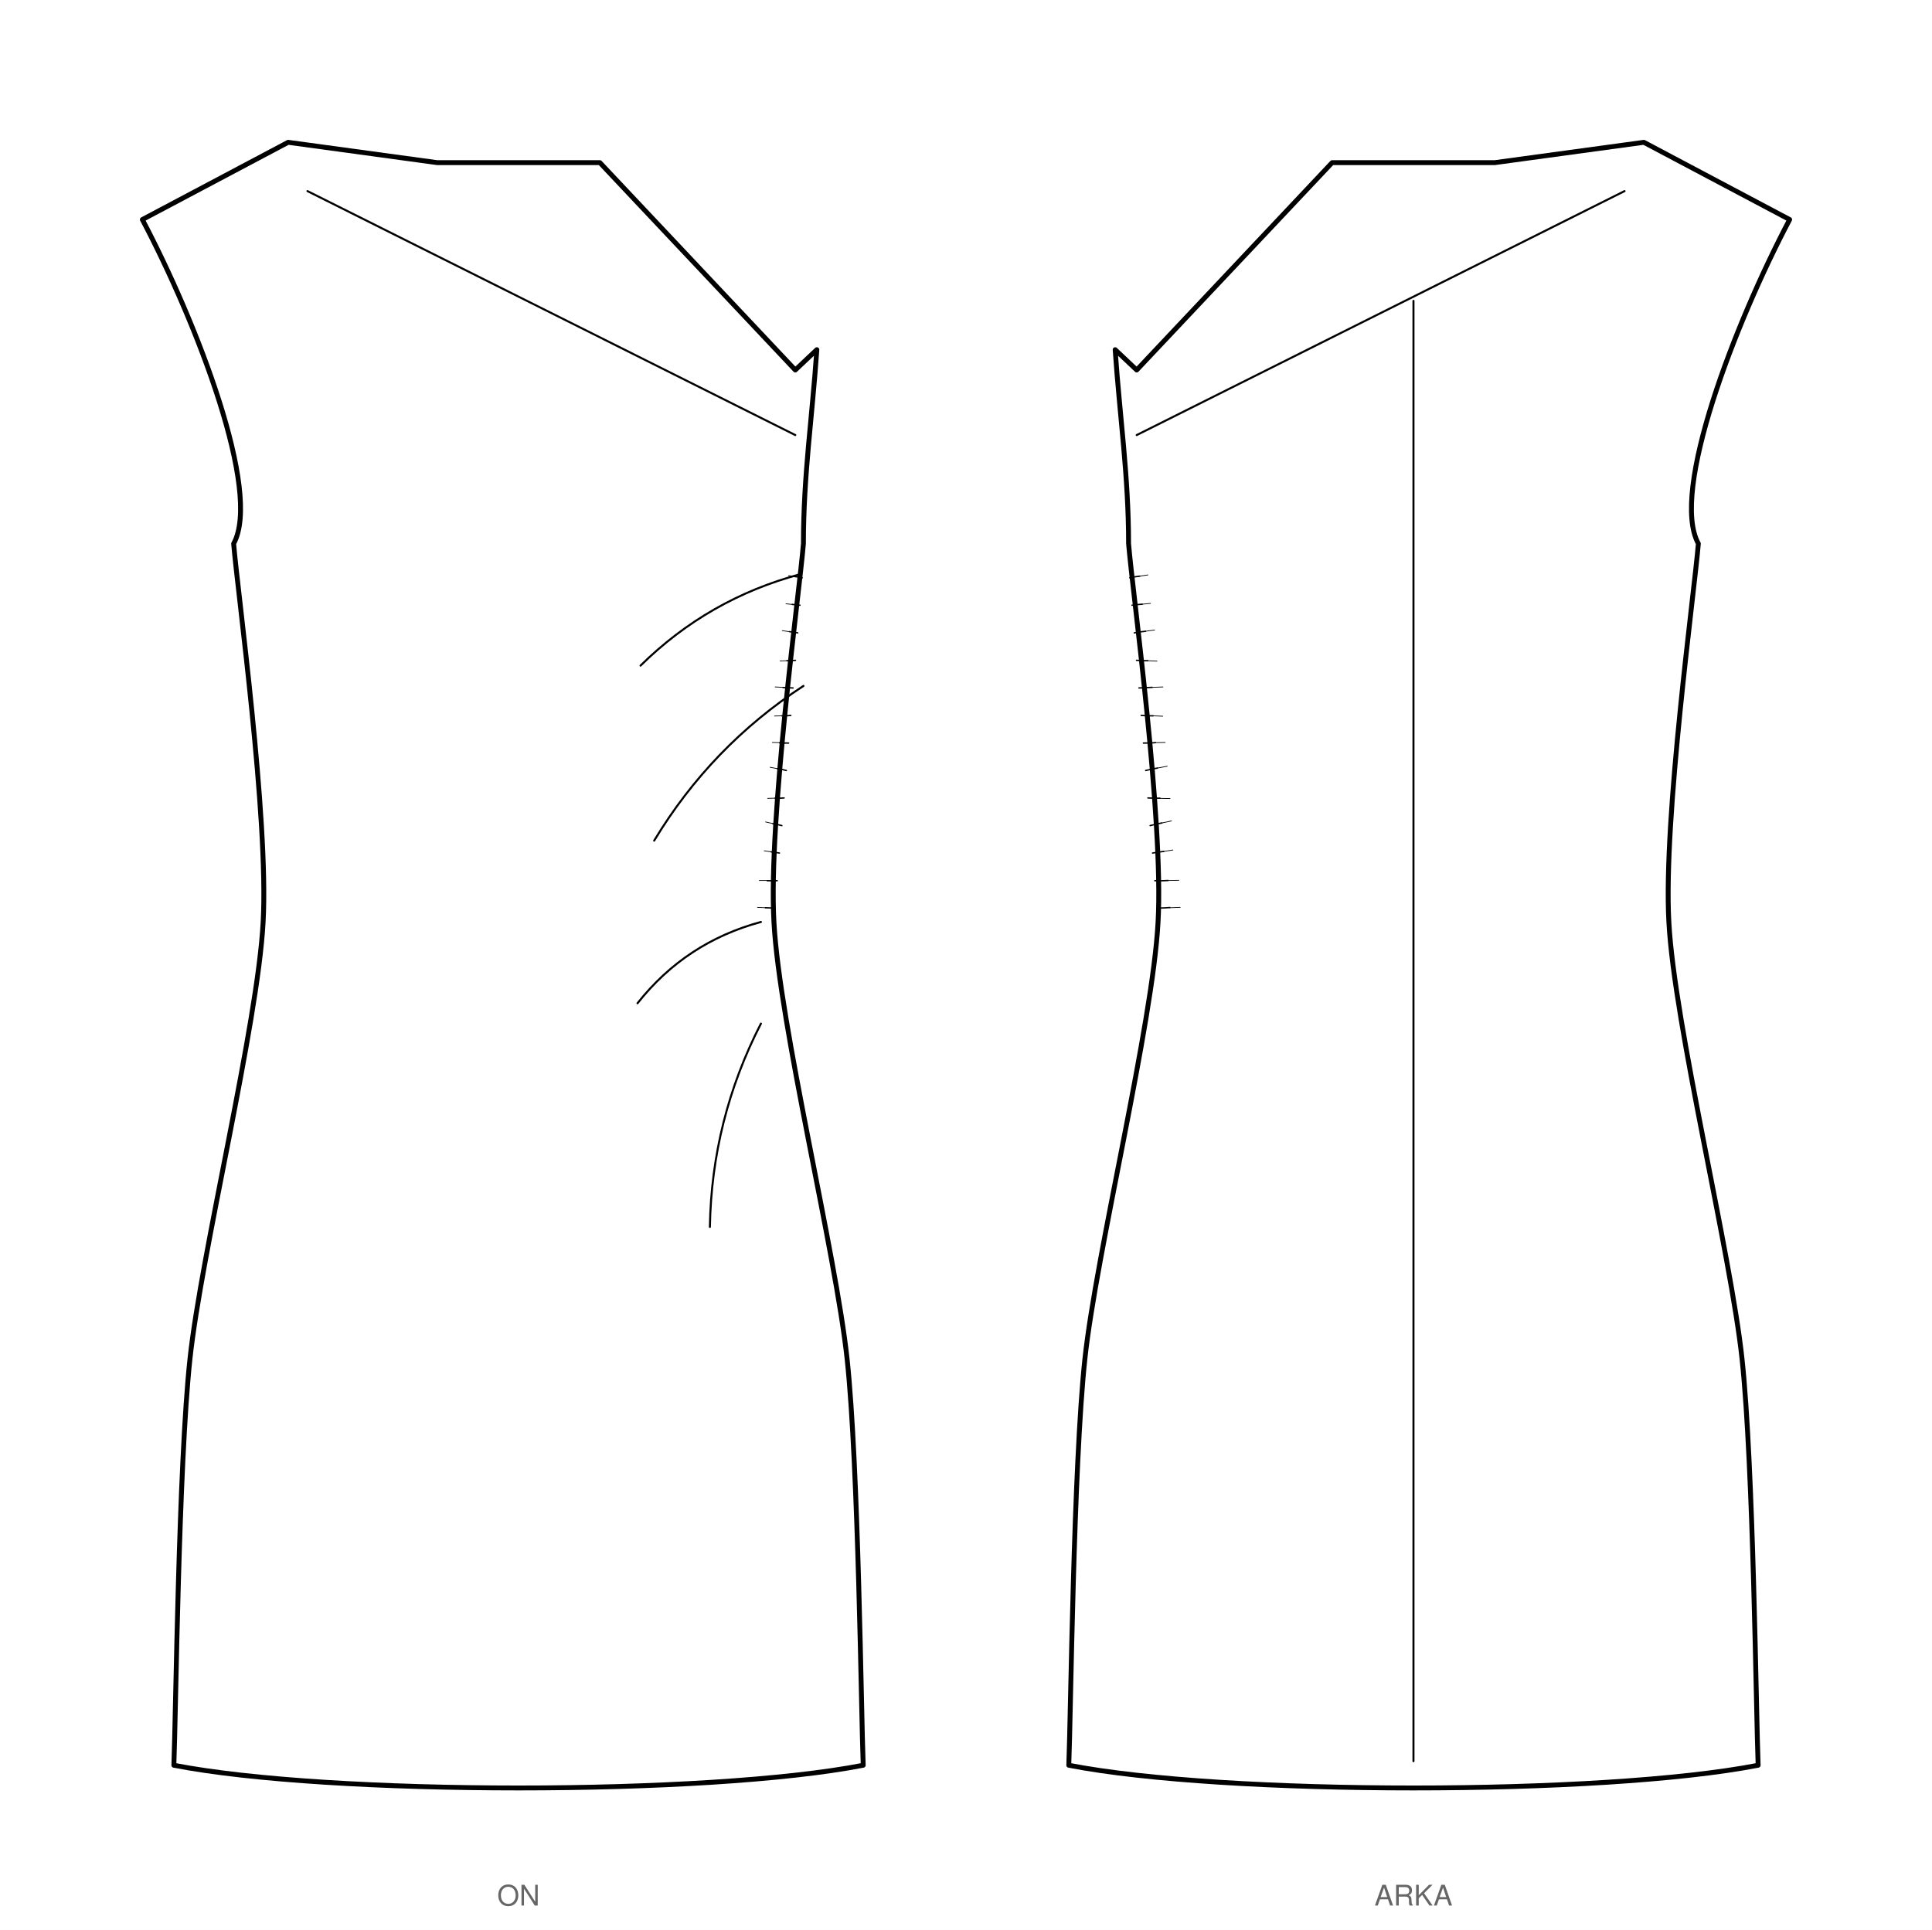
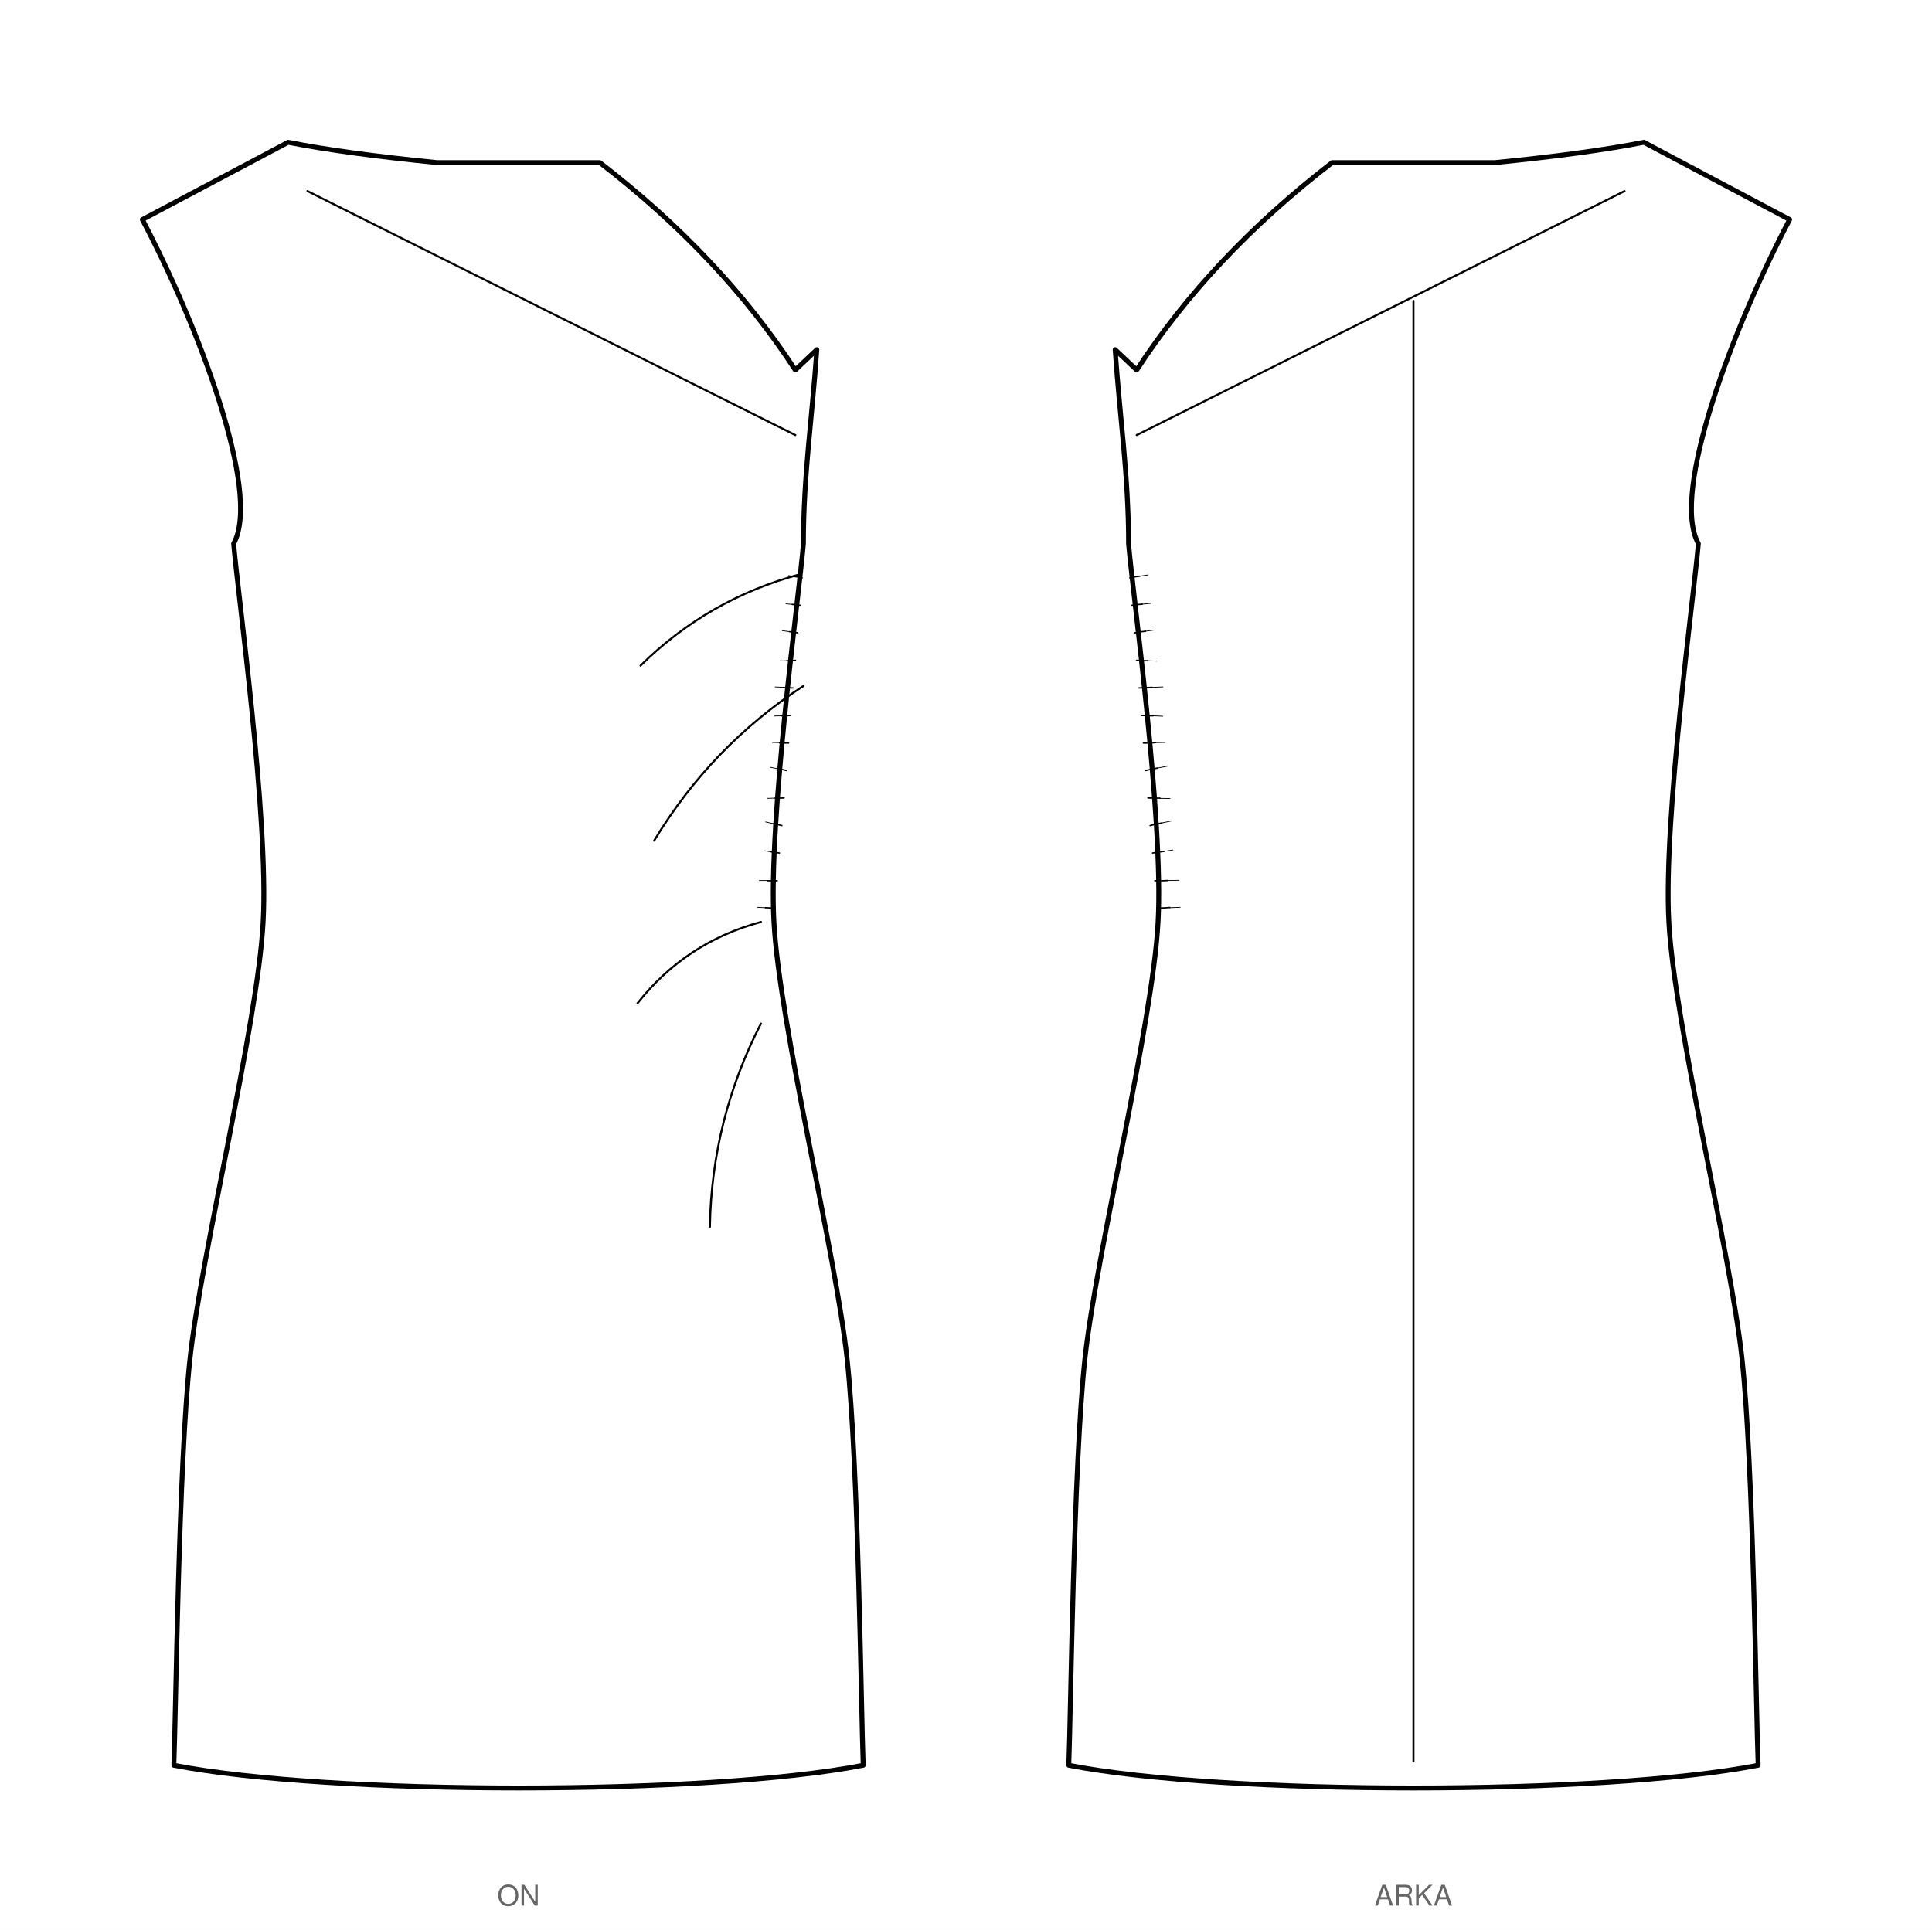
<svg xmlns="http://www.w3.org/2000/svg" viewBox="0 0 950.1 949.3" width="950.1mm" height="949.3mm" data-siluet="v1" data-kaynak="d7151490bf84195991361473b84e995dfe5a0453e14ba6947784a516ee05b935">
  <rect width="950.1" height="949.3" fill="#fff" />
  <g transform="translate(255.0 39.1)" data-gorunum="on">
-     <path d="M 40.0 40.9 L 136.1 142.9 L 146.7 132.9 C 144.4 166.3 140.1 194.9 140.1 228.3 C 138.2 251.9 122.8 363.6 125.6 414.4 C 128.3 465.2 156.0 577.0 161.6 629.5 C 167.2 682.0 168.5 803.9 169.5 829.2 C 93.2 844.1 -93.2 844.1 -169.5 829.2 C -168.5 803.9 -167.2 682.0 -161.6 629.5 C -156.0 577.0 -128.3 465.2 -125.6 414.4 C -122.8 363.6 -138.2 251.9 -140.1 228.3 C -126.1 202.8 -158.1 119.9 -185.0 68.9 L -113.3 30.9 L -40.0 40.9 L 40.0 40.9 Z" fill="#fff" stroke="#000" stroke-width="2.4" stroke-linejoin="round" />
+     <path d="M 40.0 40.9 Q 99.6 86.8 136.1 142.9 L 146.7 132.9 C 144.4 166.3 140.1 194.9 140.1 228.3 C 138.2 251.9 122.8 363.6 125.6 414.4 C 128.3 465.2 156.0 577.0 161.6 629.5 C 167.2 682.0 168.5 803.9 169.5 829.2 C 93.2 844.1 -93.2 844.1 -169.5 829.2 C -168.5 803.9 -167.2 682.0 -161.6 629.5 C -156.0 577.0 -128.3 465.2 -125.6 414.4 C -122.8 363.6 -138.2 251.9 -140.1 228.3 C -126.1 202.8 -158.1 119.9 -185.0 68.9 L -113.3 30.9 Q -85.4 36.4 -40.0 40.9 L 40.0 40.9 Z" fill="#fff" stroke="#000" stroke-width="2.4" stroke-linejoin="round" />
    <path d="M 138.7 243.3 Q 93.4 255.4 60.0 288.3" fill="none" stroke="#000" stroke-width="1" stroke-linecap="round" />
    <path d="M 140.1 298.3 Q 94.7 328.0 66.7 374.4" fill="none" stroke="#000" stroke-width="1" stroke-linecap="round" />
    <path d="M 119.2 414.4 Q 82.2 424.4 58.5 454.4" fill="none" stroke="#000" stroke-width="1" stroke-linecap="round" />
    <path d="M 119.2 464.4 Q 95.0 511.5 94.1 564.4" fill="none" stroke="#000" stroke-width="1" stroke-linecap="round" />
    <path d="M 139.5 245.1 q -1.9 -0.4 -3.7 -0.6" fill="none" stroke="#000" stroke-width="0.675" stroke-linecap="round" />
    <path d="M 135.8 244.5 l -3.0 -0.5" fill="none" stroke="#000" stroke-width="0.36" stroke-linecap="round" />
    <path d="M 138.4 258.6 q -1.9 -0.2 -3.8 -0.4" fill="none" stroke="#000" stroke-width="0.675" stroke-linecap="round" />
    <path d="M 134.6 258.2 l -3.1 -0.3" fill="none" stroke="#000" stroke-width="0.36" stroke-linecap="round" />
    <path d="M 137.3 272.2 q -2.3 -0.4 -4.1 -0.6" fill="none" stroke="#000" stroke-width="0.675" stroke-linecap="round" />
    <path d="M 133.1 271.6 l -3.4 -0.5" fill="none" stroke="#000" stroke-width="0.36" stroke-linecap="round" />
    <path d="M 136.2 285.7 q -2.3 0.3 -4.2 0.2" fill="none" stroke="#000" stroke-width="0.675" stroke-linecap="round" />
    <path d="M 132.0 285.9 l -3.4 0.1" fill="none" stroke="#000" stroke-width="0.36" stroke-linecap="round" />
    <path d="M 135.0 299.3 q -2.9 -0.1 -4.9 -0.2" fill="none" stroke="#000" stroke-width="0.675" stroke-linecap="round" />
    <path d="M 130.2 299.0 l -4.0 -0.2" fill="none" stroke="#000" stroke-width="0.36" stroke-linecap="round" />
    <path d="M 133.9 312.8 q -2.5 0.3 -4.4 0.2" fill="none" stroke="#000" stroke-width="0.675" stroke-linecap="round" />
    <path d="M 129.5 313.0 l -3.6 0.1" fill="none" stroke="#000" stroke-width="0.36" stroke-linecap="round" />
    <path d="M 132.8 326.4 q -2.5 0.0 -4.4 -0.1" fill="none" stroke="#000" stroke-width="0.675" stroke-linecap="round" />
    <path d="M 128.4 326.2 l -3.6 -0.1" fill="none" stroke="#000" stroke-width="0.36" stroke-linecap="round" />
    <path d="M 131.7 339.9 q -2.5 -0.7 -4.4 -0.9" fill="none" stroke="#000" stroke-width="0.675" stroke-linecap="round" />
    <path d="M 127.3 339.0 l -3.6 -0.7" fill="none" stroke="#000" stroke-width="0.36" stroke-linecap="round" />
    <path d="M 130.6 353.4 q -2.5 0.2 -4.4 0.1" fill="none" stroke="#000" stroke-width="0.675" stroke-linecap="round" />
    <path d="M 126.1 353.5 l -3.6 0.1" fill="none" stroke="#000" stroke-width="0.36" stroke-linecap="round" />
    <path d="M 129.5 367.0 q -2.5 -0.7 -4.4 -0.9" fill="none" stroke="#000" stroke-width="0.675" stroke-linecap="round" />
    <path d="M 125.1 366.0 l -3.6 -0.8" fill="none" stroke="#000" stroke-width="0.36" stroke-linecap="round" />
    <path d="M 128.3 380.5 q -2.3 -0.4 -4.1 -0.6" fill="none" stroke="#000" stroke-width="0.675" stroke-linecap="round" />
    <path d="M 124.2 379.9 l -3.4 -0.5" fill="none" stroke="#000" stroke-width="0.36" stroke-linecap="round" />
    <path d="M 127.2 394.1 q -2.9 0.1 -4.9 0.0" fill="none" stroke="#000" stroke-width="0.675" stroke-linecap="round" />
    <path d="M 122.4 394.0 l -4.0 0.0" fill="none" stroke="#000" stroke-width="0.36" stroke-linecap="round" />
    <path d="M 126.1 407.6 q -2.8 -0.1 -4.7 -0.2" fill="none" stroke="#000" stroke-width="0.675" stroke-linecap="round" />
    <path d="M 121.4 407.4 l -3.9 -0.2" fill="none" stroke="#000" stroke-width="0.36" stroke-linecap="round" />
    <path d="M -103.8 54.9 L 136.1 174.9" fill="none" stroke="#000" stroke-width="1" stroke-linecap="round" />
  </g>
  <text x="255.0" y="937.3" font-family="Helvetica, Arial, sans-serif" font-size="14" text-anchor="middle" fill="#666">ON</text>
  <g transform="translate(695.1 39.1) scale(-1 1)" data-gorunum="arka">
-     <path d="M 40.0 40.9 L 136.1 142.9 L 146.7 132.9 C 144.4 166.3 140.1 194.9 140.1 228.3 C 138.2 251.9 122.8 363.6 125.6 414.4 C 128.3 465.2 156.0 577.0 161.6 629.5 C 167.2 682.0 168.5 803.9 169.5 829.2 C 93.2 844.1 -93.2 844.1 -169.5 829.2 C -168.5 803.9 -167.2 682.0 -161.6 629.5 C -156.0 577.0 -128.3 465.2 -125.6 414.4 C -122.8 363.6 -138.2 251.9 -140.1 228.3 C -126.1 202.8 -158.1 119.9 -185.0 68.9 L -113.3 30.9 L -40.0 40.9 L 40.0 40.9 Z" fill="#fff" stroke="#000" stroke-width="2.4" stroke-linejoin="round" />
+     <path d="M 40.0 40.9 Q 99.6 86.8 136.1 142.9 L 146.7 132.9 C 144.4 166.3 140.1 194.9 140.1 228.3 C 138.2 251.9 122.8 363.6 125.6 414.4 C 128.3 465.2 156.0 577.0 161.6 629.5 C 167.2 682.0 168.5 803.9 169.5 829.2 C 93.2 844.1 -93.2 844.1 -169.5 829.2 C -168.5 803.9 -167.2 682.0 -161.6 629.5 C -156.0 577.0 -128.3 465.2 -125.6 414.4 C -122.8 363.6 -138.2 251.9 -140.1 228.3 C -126.1 202.8 -158.1 119.9 -185.0 68.9 L -113.3 30.9 Q -85.4 36.4 -40.0 40.9 L 40.0 40.9 Z" fill="#fff" stroke="#000" stroke-width="2.4" stroke-linejoin="round" />
    <path d="M 0.0 108.9 L 0.0 827.2" fill="none" stroke="#000" stroke-width="1" stroke-linecap="round" />
    <path d="M -103.8 54.9 L 136.1 174.9" fill="none" stroke="#000" stroke-width="1" stroke-linecap="round" />
    <path d="M 139.5 245.1 q -3.0 -0.6 -4.9 -0.8" fill="none" stroke="#000" stroke-width="0.675" stroke-linecap="round" />
    <path d="M 134.6 244.3 l -4.0 -0.6" fill="none" stroke="#000" stroke-width="0.36" stroke-linecap="round" />
    <path d="M 138.4 258.6 q -3.1 -0.4 -5.0 -0.5" fill="none" stroke="#000" stroke-width="0.675" stroke-linecap="round" />
    <path d="M 133.4 258.1 l -4.1 -0.4" fill="none" stroke="#000" stroke-width="0.36" stroke-linecap="round" />
    <path d="M 137.3 272.2 q -3.5 -0.6 -5.5 -0.8" fill="none" stroke="#000" stroke-width="0.675" stroke-linecap="round" />
    <path d="M 131.8 271.4 l -4.5 -0.6" fill="none" stroke="#000" stroke-width="0.36" stroke-linecap="round" />
    <path d="M 136.2 285.7 q -3.5 0.3 -5.5 0.2" fill="none" stroke="#000" stroke-width="0.675" stroke-linecap="round" />
    <path d="M 130.6 285.9 l -4.5 0.2" fill="none" stroke="#000" stroke-width="0.36" stroke-linecap="round" />
    <path d="M 135.0 299.3 q -4.4 -0.2 -6.5 -0.3" fill="none" stroke="#000" stroke-width="0.675" stroke-linecap="round" />
    <path d="M 128.5 299.0 l -5.3 -0.2" fill="none" stroke="#000" stroke-width="0.36" stroke-linecap="round" />
    <path d="M 133.9 312.8 q -3.8 0.3 -5.9 0.2" fill="none" stroke="#000" stroke-width="0.675" stroke-linecap="round" />
    <path d="M 128.1 313.0 l -4.8 0.2" fill="none" stroke="#000" stroke-width="0.36" stroke-linecap="round" />
    <path d="M 132.8 326.4 q -3.9 0.0 -5.9 -0.2" fill="none" stroke="#000" stroke-width="0.675" stroke-linecap="round" />
    <path d="M 126.9 326.2 l -4.8 -0.1" fill="none" stroke="#000" stroke-width="0.36" stroke-linecap="round" />
    <path d="M 131.7 339.9 q -3.8 -0.9 -5.8 -1.2" fill="none" stroke="#000" stroke-width="0.675" stroke-linecap="round" />
    <path d="M 125.9 338.7 l -4.8 -0.9" fill="none" stroke="#000" stroke-width="0.36" stroke-linecap="round" />
    <path d="M 130.6 353.4 q -3.9 0.2 -5.9 0.1" fill="none" stroke="#000" stroke-width="0.675" stroke-linecap="round" />
    <path d="M 124.6 353.6 l -4.9 0.1" fill="none" stroke="#000" stroke-width="0.36" stroke-linecap="round" />
    <path d="M 129.5 367.0 q -3.8 -1.0 -5.8 -1.3" fill="none" stroke="#000" stroke-width="0.675" stroke-linecap="round" />
    <path d="M 123.7 365.7 l -4.7 -1.0" fill="none" stroke="#000" stroke-width="0.36" stroke-linecap="round" />
    <path d="M 128.3 380.5 q -3.5 -0.6 -5.5 -0.8" fill="none" stroke="#000" stroke-width="0.675" stroke-linecap="round" />
    <path d="M 122.8 379.7 l -4.5 -0.7" fill="none" stroke="#000" stroke-width="0.36" stroke-linecap="round" />
    <path d="M 127.2 394.1 q -4.4 0.1 -6.5 -0.1" fill="none" stroke="#000" stroke-width="0.675" stroke-linecap="round" />
    <path d="M 120.7 394.0 l -5.3 -0.1" fill="none" stroke="#000" stroke-width="0.36" stroke-linecap="round" />
    <path d="M 126.1 407.6 q -4.2 -0.1 -6.3 -0.3" fill="none" stroke="#000" stroke-width="0.675" stroke-linecap="round" />
    <path d="M 119.8 407.4 l -5.1 -0.2" fill="none" stroke="#000" stroke-width="0.36" stroke-linecap="round" />
  </g>
  <text x="695.1" y="937.3" font-family="Helvetica, Arial, sans-serif" font-size="14" text-anchor="middle" fill="#666">ARKA</text>
</svg>
